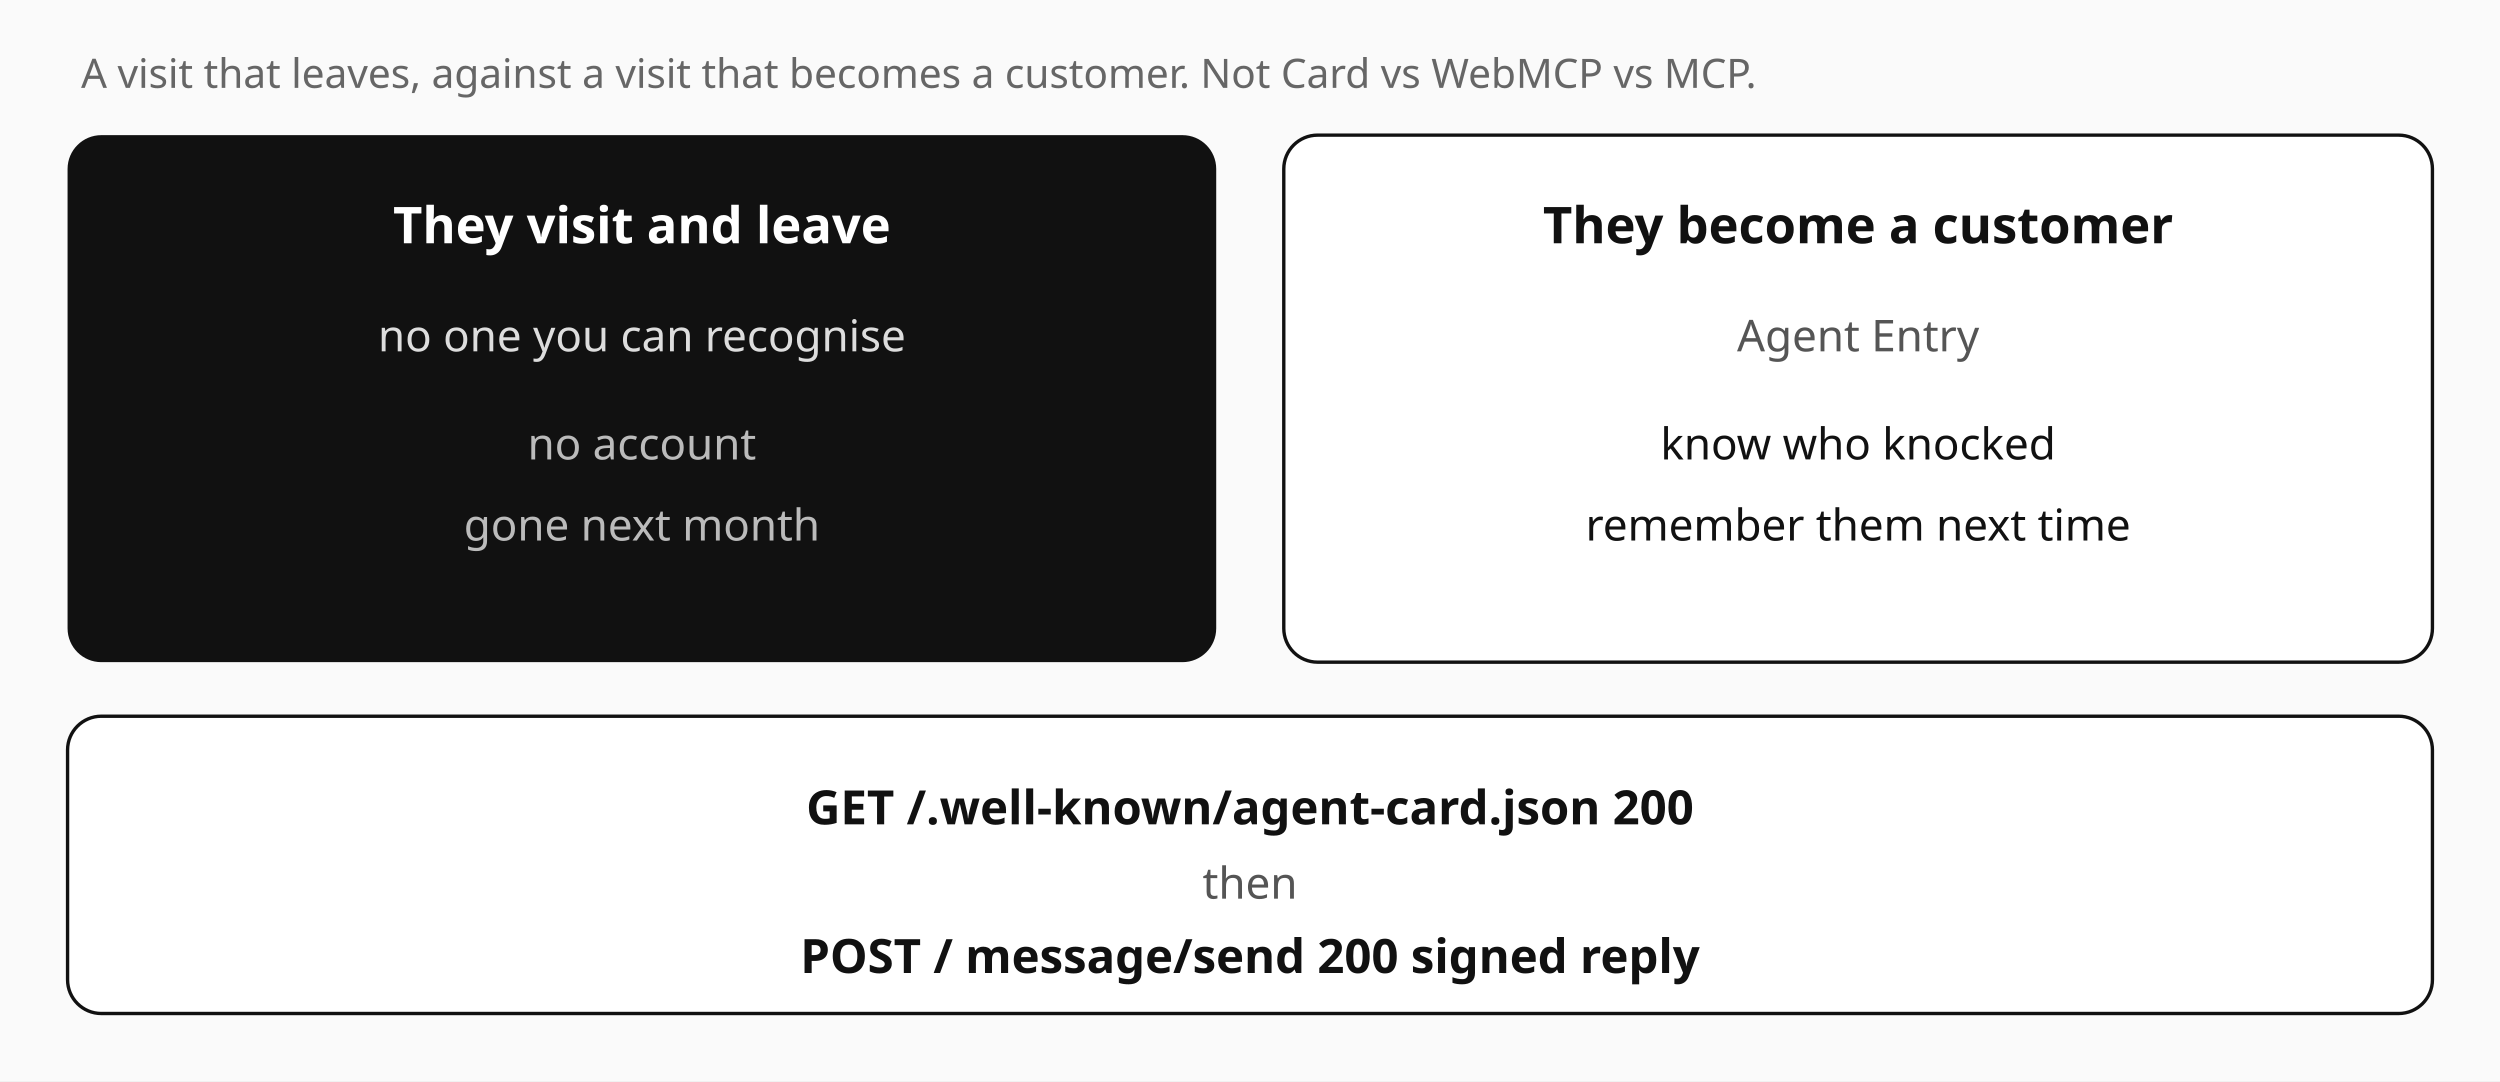
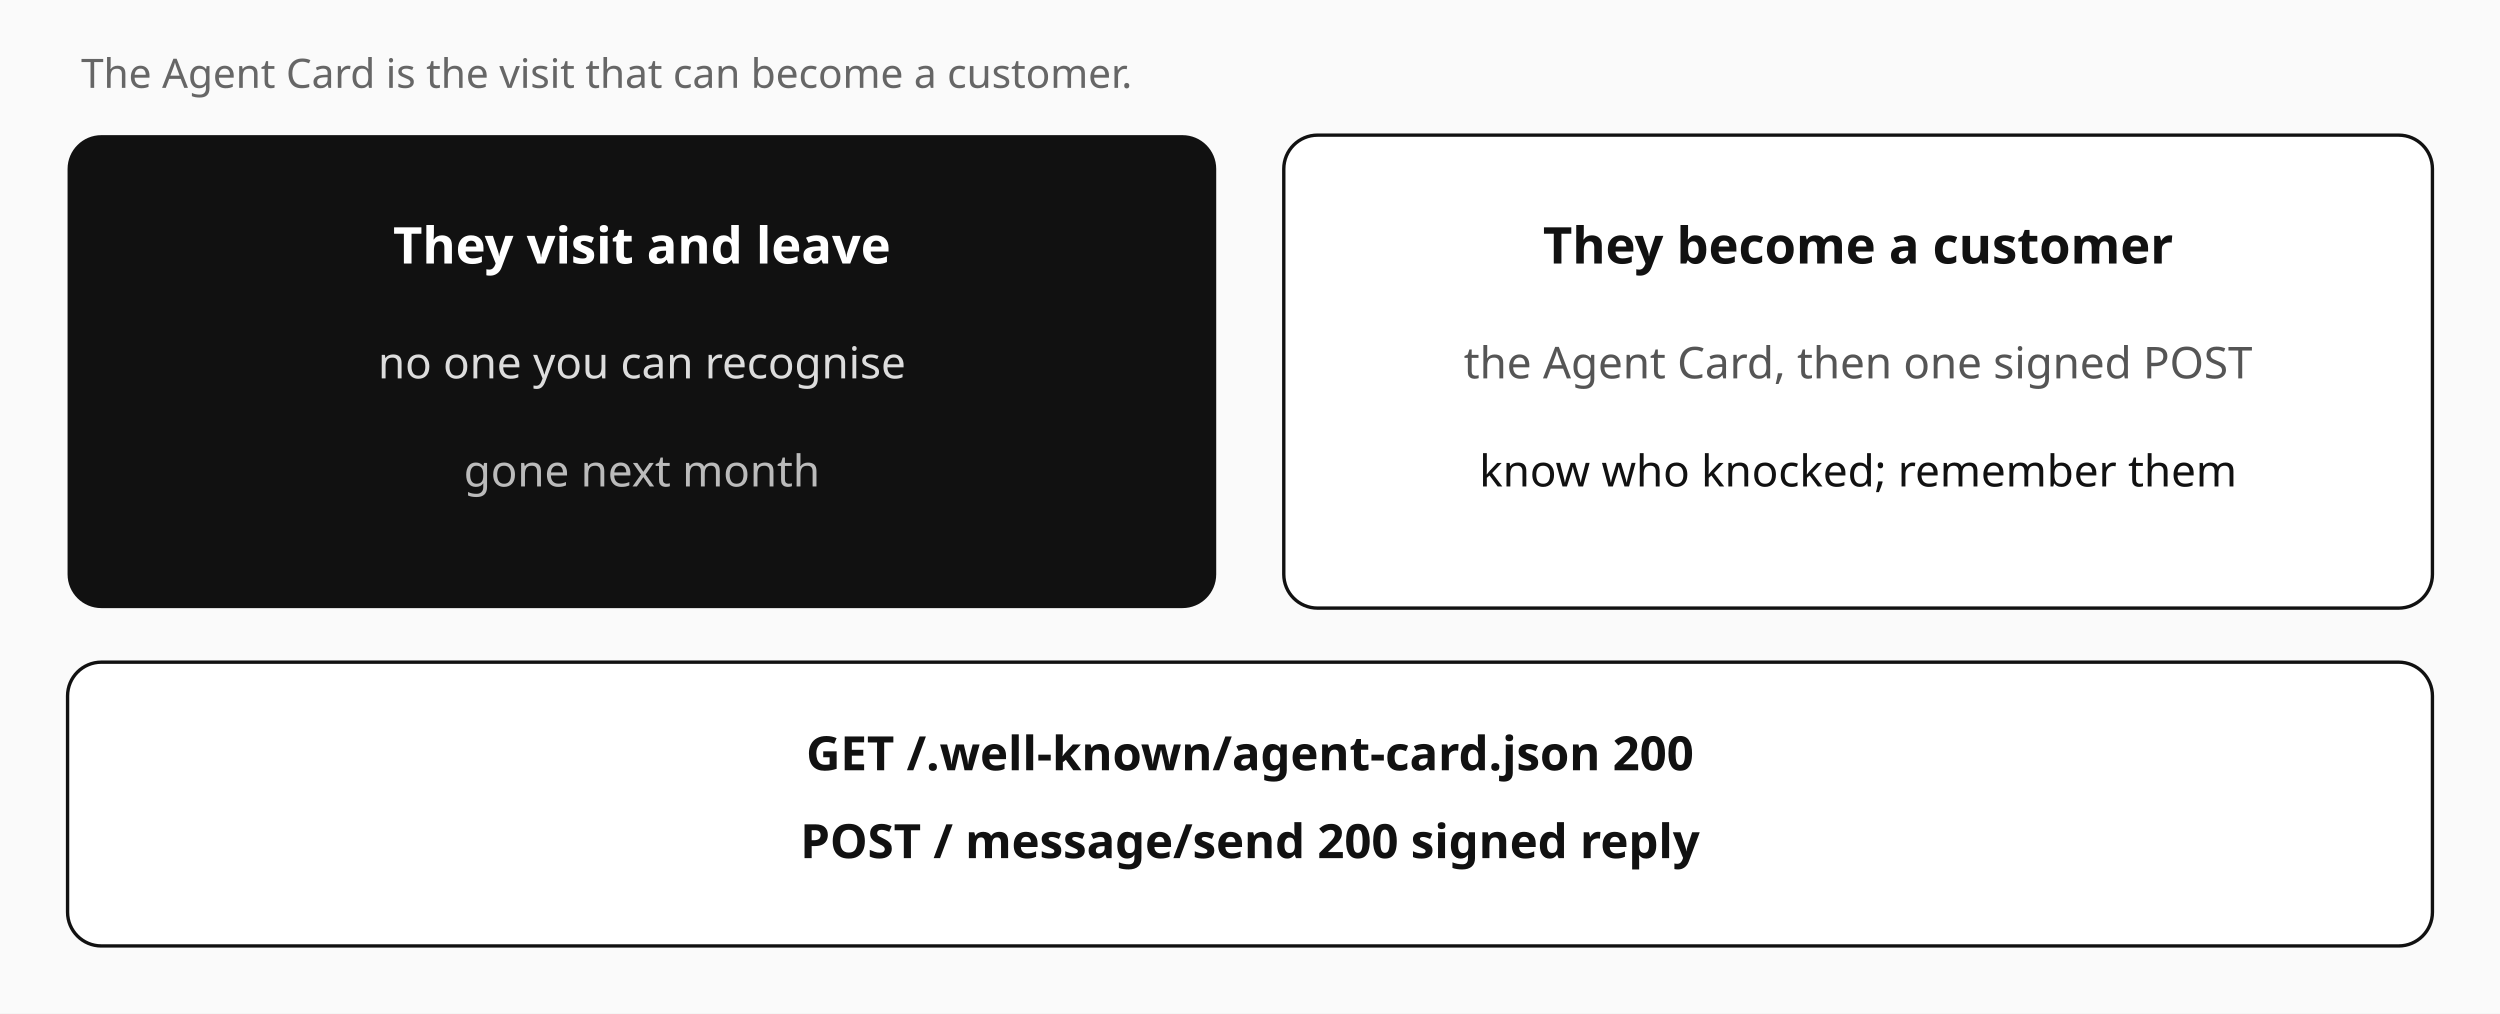
- <svg xmlns="http://www.w3.org/2000/svg" viewBox="0 0 740 320" role="img">
-   <rect width="740" height="320" fill="#fafafa" />
-   <text x="24" y="26" font-family="ui-sans-serif, system-ui, sans-serif" font-size="12" fill="#666">A visit that leaves, against a visit that becomes a customer. Not Card vs WebMCP vs MCP.</text>
-   <rect x="20" y="40" width="340" height="156" rx="10" fill="#111" />
-   <text x="190" y="72" text-anchor="middle" font-family="ui-sans-serif, system-ui, sans-serif" font-size="15" font-weight="700" fill="#fff">They visit and leave</text>
-   <text x="190" y="104" text-anchor="middle" font-family="ui-sans-serif, system-ui, sans-serif" font-size="13" fill="#ddd">no one you can recognise</text>
-   <text x="190" y="136" text-anchor="middle" font-family="ui-sans-serif, system-ui, sans-serif" font-size="13" fill="#bbb">no account</text>
-   <text x="190" y="160" text-anchor="middle" font-family="ui-sans-serif, system-ui, sans-serif" font-size="13" fill="#bbb">gone next month</text>
-   <rect x="380" y="40" width="340" height="156" rx="10" fill="#fff" stroke="#111" />
-   <text x="550" y="72" text-anchor="middle" font-family="ui-sans-serif, system-ui, sans-serif" font-size="15" font-weight="700" fill="#111">They become a customer</text>
-   <text x="550" y="104" text-anchor="middle" font-family="ui-sans-serif, system-ui, sans-serif" font-size="13" fill="#555">Agent Entry</text>
-   <text x="550" y="136" text-anchor="middle" font-family="ui-sans-serif, system-ui, sans-serif" font-size="13" fill="#111">know who knocked</text>
-   <text x="550" y="160" text-anchor="middle" font-family="ui-sans-serif, system-ui, sans-serif" font-size="13" fill="#111">remember them next time</text>
-   <rect x="20" y="212" width="700" height="88" rx="10" fill="#fff" stroke="#111" />
-   <text x="370" y="244" text-anchor="middle" font-family="ui-sans-serif, system-ui, sans-serif" font-size="14" font-weight="700" fill="#111">GET /.well-known/agent-card.json  200</text>
-   <text x="370" y="266" text-anchor="middle" font-family="ui-sans-serif, system-ui, sans-serif" font-size="13" fill="#555">then</text>
-   <text x="370" y="288" text-anchor="middle" font-family="ui-sans-serif, system-ui, sans-serif" font-size="14" font-weight="700" fill="#111">POST /  message/send  200  signed reply</text>
+ <svg xmlns="http://www.w3.org/2000/svg" viewBox="0 0 740 300" role="img">
+   <rect width="740" height="300" fill="#fafafa" />
+   <text x="24" y="26" font-family="ui-sans-serif, system-ui, sans-serif" font-size="12" fill="#666">The Agent Card is the visit that can become a customer.</text>
+   <rect x="20" y="40" width="340" height="140" rx="10" fill="#111" />
+   <text x="190" y="78" text-anchor="middle" font-family="ui-sans-serif, system-ui, sans-serif" font-size="15" font-weight="700" fill="#fff">They visit and leave</text>
+   <text x="190" y="112" text-anchor="middle" font-family="ui-sans-serif, system-ui, sans-serif" font-size="13" fill="#ddd">no one you can recognise</text>
+   <text x="190" y="144" text-anchor="middle" font-family="ui-sans-serif, system-ui, sans-serif" font-size="13" fill="#bbb">gone next month</text>
+   <rect x="380" y="40" width="340" height="140" rx="10" fill="#fff" stroke="#111" />
+   <text x="550" y="78" text-anchor="middle" font-family="ui-sans-serif, system-ui, sans-serif" font-size="15" font-weight="700" fill="#111">They become a customer</text>
+   <text x="550" y="112" text-anchor="middle" font-family="ui-sans-serif, system-ui, sans-serif" font-size="13" fill="#555">the Agent Card, then one signed POST</text>
+   <text x="550" y="144" text-anchor="middle" font-family="ui-sans-serif, system-ui, sans-serif" font-size="13" fill="#111">know who knocked; remember them</text>
+   <rect x="20" y="196" width="700" height="84" rx="10" fill="#fff" stroke="#111" />
+   <text x="370" y="228" text-anchor="middle" font-family="ui-sans-serif, system-ui, sans-serif" font-size="14" font-weight="700" fill="#111">GET /.well-known/agent-card.json  200</text>
+   <text x="370" y="254" text-anchor="middle" font-family="ui-sans-serif, system-ui, sans-serif" font-size="14" font-weight="700" fill="#111">POST /  message/send  200  signed reply</text>
</svg>
